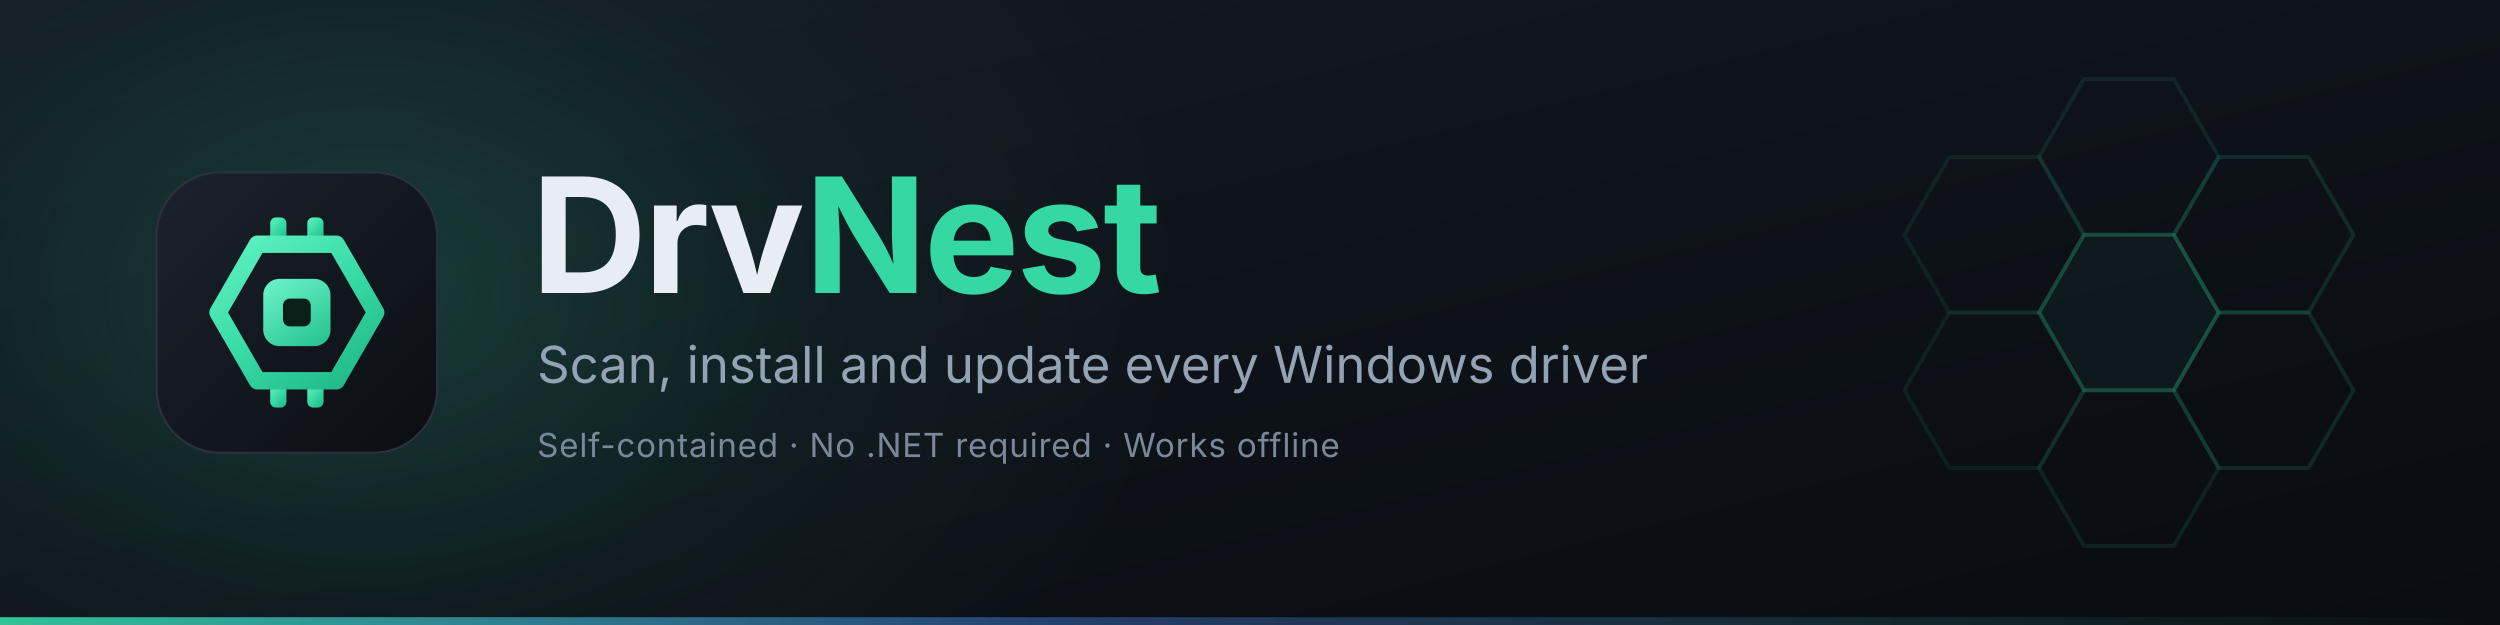
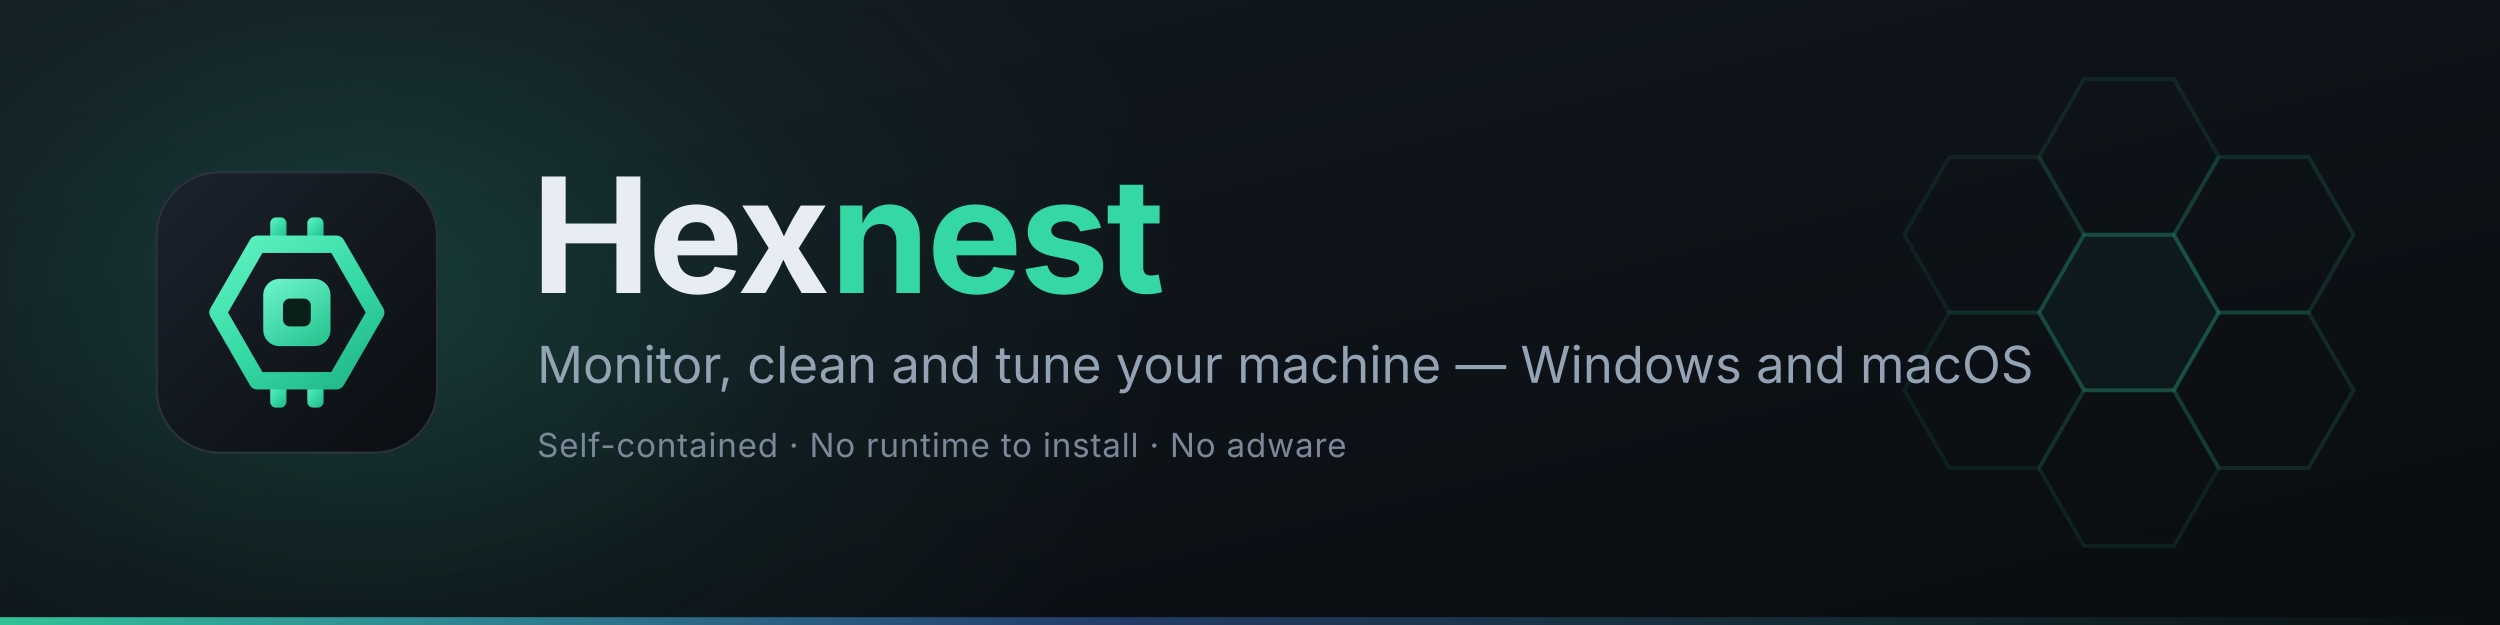
- <svg xmlns="http://www.w3.org/2000/svg" viewBox="0 0 1280 320" width="1280" height="320" role="img" aria-label="DrvNest - Scan, install and update every Windows driver">
+ <svg xmlns="http://www.w3.org/2000/svg" viewBox="0 0 1280 320" width="1280" height="320" role="img" aria-label="Hexnest - Scan, install and update every Windows driver">
  <defs>
    <linearGradient id="bnBg" x1="0" y1="0" x2="1" y2="1">
      <stop offset="0" stop-color="#131A22" />
      <stop offset="0.5" stop-color="#0E1319" />
      <stop offset="1" stop-color="#090C10" />
    </linearGradient>
    <radialGradient id="bnGlow" cx="0.5" cy="0.5" r="0.5">
      <stop offset="0" stop-color="#35D8A4" stop-opacity="0.20" />
      <stop offset="0.55" stop-color="#35D8A4" stop-opacity="0.05" />
      <stop offset="1" stop-color="#35D8A4" stop-opacity="0" />
    </radialGradient>
    <linearGradient id="bnRule" x1="0" y1="0" x2="1" y2="0">
      <stop offset="0" stop-color="#35D8A4" stop-opacity="0.9" />
      <stop offset="0.45" stop-color="#4C8DFF" stop-opacity="0.35" />
      <stop offset="1" stop-color="#35D8A4" stop-opacity="0" />
    </linearGradient>
    <linearGradient id="bnTile" x1="0" y1="0" x2="1" y2="1">
      <stop offset="0" stop-color="#1C232D" />
      <stop offset="0.55" stop-color="#12171E" />
      <stop offset="1" stop-color="#0B0E12" />
    </linearGradient>
    <linearGradient id="bnMint" x1="0.12" y1="0" x2="0.88" y2="1">
      <stop offset="0" stop-color="#5BF0BF" />
      <stop offset="0.55" stop-color="#35D8A4" />
      <stop offset="1" stop-color="#22B98A" />
    </linearGradient>
    <linearGradient id="bnChip" x1="0.1" y1="0" x2="0.75" y2="1">
      <stop offset="0" stop-color="#6BF3CA" />
      <stop offset="1" stop-color="#2AC694" />
    </linearGradient>
  </defs>
  <rect x="0" y="0" width="1280" height="320" fill="url(#bnBg)" />
  <ellipse cx="188" cy="150" rx="420" ry="300" fill="url(#bnGlow)" />
  <g fill="none" stroke="#35D8A4" stroke-width="2" stroke-linejoin="round">
    <path d="M1136 160 L1113 199.8 L1067 199.8 L1044 160 L1067 120.2 L1113 120.2 Z" stroke-opacity="0.20" />
    <path d="M1136 80.3 L1113 120.1 L1067 120.1 L1044 80.3 L1067 40.5 L1113 40.5 Z" stroke-opacity="0.10" />
    <path d="M1136 239.7 L1113 279.5 L1067 279.5 L1044 239.7 L1067 199.9 L1113 199.9 Z" stroke-opacity="0.10" />
    <path d="M1205 120.2 L1182 160 L1136 160 L1113 120.2 L1136 80.4 L1182 80.4 Z" stroke-opacity="0.13" />
    <path d="M1205 199.8 L1182 239.6 L1136 239.6 L1113 199.8 L1136 160 L1182 160 Z" stroke-opacity="0.13" />
    <path d="M1067 120.2 L1044 160 L998 160 L975 120.2 L998 80.4 L1044 80.4 Z" stroke-opacity="0.08" />
    <path d="M1067 199.8 L1044 239.6 L998 239.6 L975 199.8 L998 160 L1044 160 Z" stroke-opacity="0.08" />
  </g>
  <path d="M1136 160 L1113 199.8 L1067 199.8 L1044 160 L1067 120.2 L1113 120.2 Z" fill="#35D8A4" fill-opacity="0.05" />
  <g transform="translate(76 84) scale(0.59375)">
    <rect x="6" y="6" width="244" height="244" rx="56" ry="56" fill="url(#bnTile)" />
    <rect x="7" y="7" width="242" height="242" rx="55" ry="55" fill="none" stroke="#2A323D" stroke-width="2" />
    <g fill="url(#bnMint)">
      <rect x="105" y="46" width="14" height="20" rx="5" />
      <rect x="137" y="46" width="14" height="20" rx="5" />
      <rect x="105" y="190" width="14" height="20" rx="5" />
      <rect x="137" y="190" width="14" height="20" rx="5" />
    </g>
    <path d="M196 128 L162 186.89 L94 186.89 L60 128 L94 69.11 L162 69.11 Z" fill="none" stroke="url(#bnMint)" stroke-width="15" stroke-linejoin="round" />
    <rect x="99" y="99" width="58" height="58" rx="14" ry="14" fill="url(#bnChip)" />
    <rect x="116" y="116" width="24" height="24" rx="6" ry="6" fill="#0B1F19" />
  </g>
-   <text x="272" y="150" font-family="Segoe UI, Inter, Helvetica, Arial, sans-serif" font-size="82" font-weight="700" letter-spacing="-1.5" fill="#E8EDF4">Drv<tspan fill="#35D8A4">Nest</tspan>
+   <text x="272" y="150" font-family="Segoe UI, Inter, Helvetica, Arial, sans-serif" font-size="82" font-weight="700" letter-spacing="-1.5" fill="#E8EDF4">Hex<tspan fill="#35D8A4">nest</tspan>
  </text>
-   <text x="275" y="196" font-family="Segoe UI, Inter, Helvetica, Arial, sans-serif" font-size="26" font-weight="400" fill="#94A3B4">Scan, install and update every Windows driver</text>
-   <text x="275" y="234" font-family="Segoe UI, Inter, Helvetica, Arial, sans-serif" font-size="17" font-weight="400" letter-spacing="0.4" fill="#7A8899">Self-contained · No .NET required · Works offline</text>
+   <text x="275" y="196" font-family="Segoe UI, Inter, Helvetica, Arial, sans-serif" font-size="26" font-weight="400" fill="#94A3B4">Monitor, clean and tune your machine — Windows and macOS</text>
+   <text x="275" y="234" font-family="Segoe UI, Inter, Helvetica, Arial, sans-serif" font-size="17" font-weight="400" letter-spacing="0.4" fill="#7A8899">Self-contained · No runtime to install · No adware</text>
  <rect x="0" y="316" width="1280" height="4" fill="url(#bnRule)" />
</svg>
